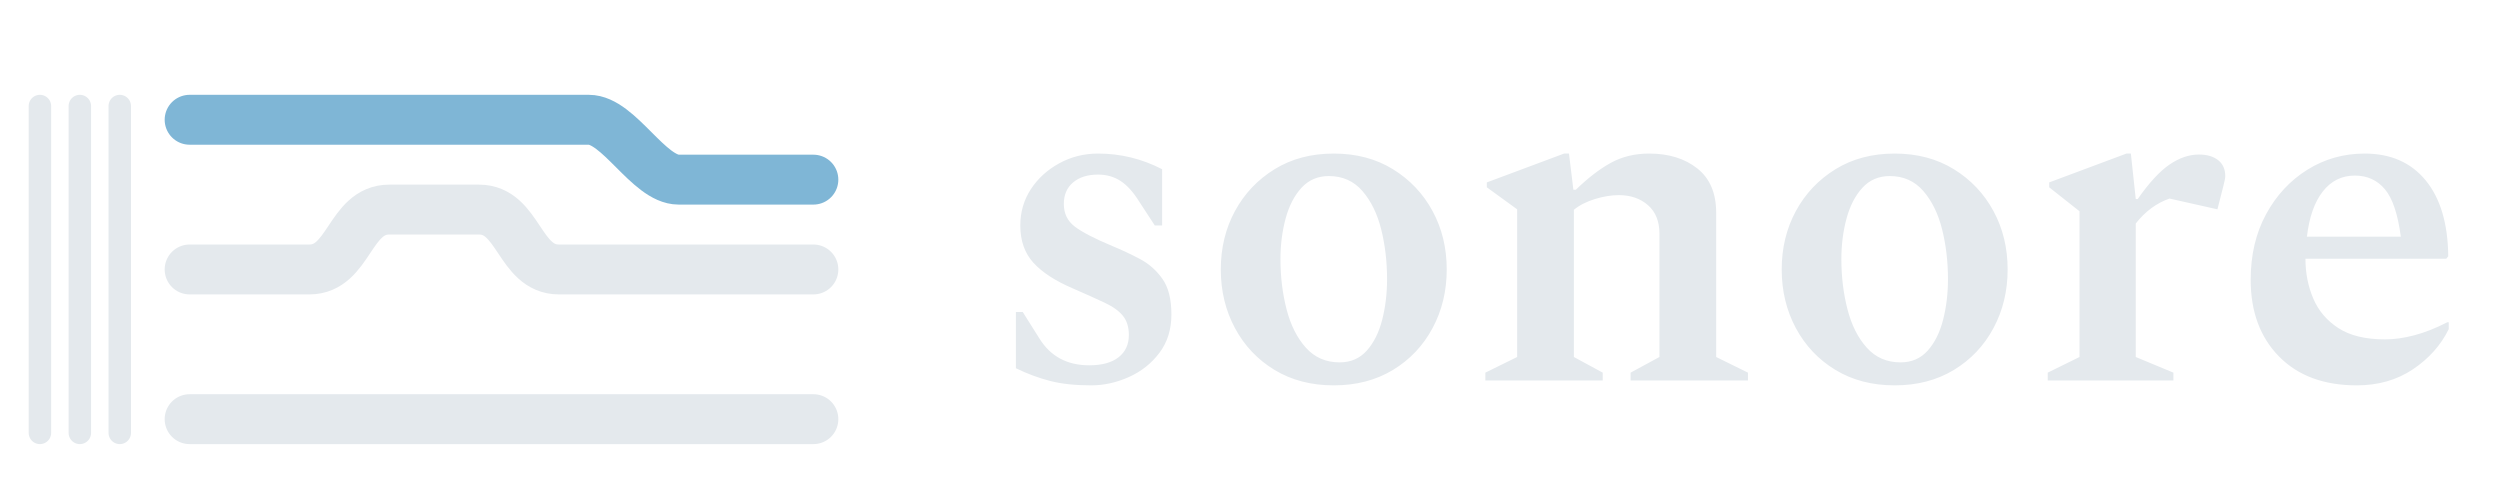
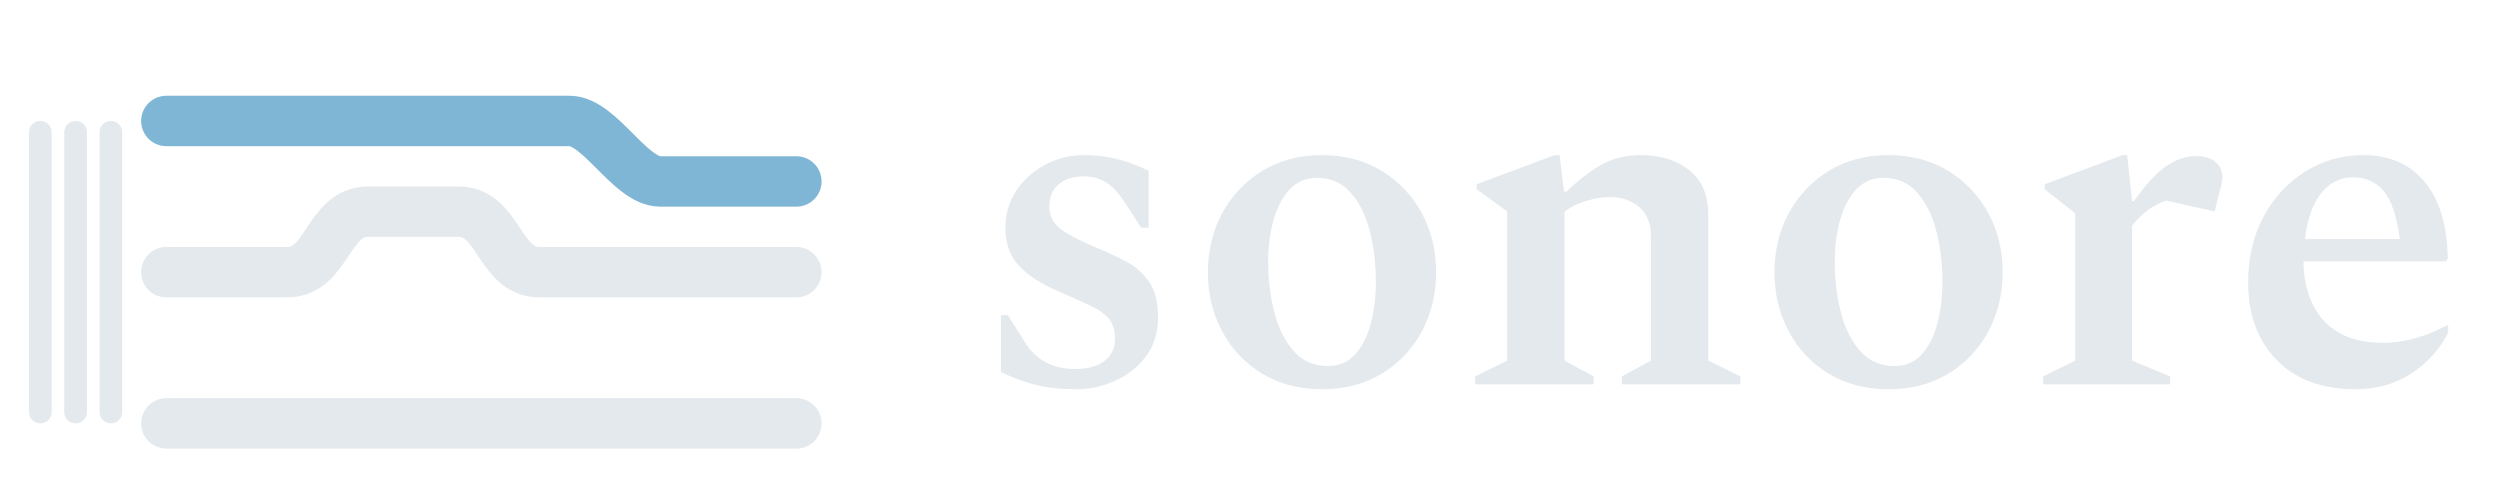
- <svg xmlns="http://www.w3.org/2000/svg" viewBox="-38 -24 501 98" role="img" aria-label="sonore">
-   <path d="M-30,-2.75 V62.75" stroke="#E4E9ED" stroke-width="4.5" stroke-linecap="round" />
-   <path d="M-22,-2.75 V62.75" stroke="#E4E9ED" stroke-width="4.5" stroke-linecap="round" />
-   <path d="M-14,-2.75 V62.75" stroke="#E4E9ED" stroke-width="4.5" stroke-linecap="round" />
+ <svg xmlns="http://www.w3.org/2000/svg" viewBox="-33 -24 496 98" role="img" aria-label="sonore">
+   <path d="M-25,2.25 V57.75" stroke="#E4E9ED" stroke-width="4.5" stroke-linecap="round" />
+   <path d="M-18,2.25 V57.75" stroke="#E4E9ED" stroke-width="4.5" stroke-linecap="round" />
+   <path d="M-11,2.25 V57.75" stroke="#E4E9ED" stroke-width="4.5" stroke-linecap="round" />
  <path d="M0,0 H80 C86,0 92,12 98,12 H125" stroke="#7FB6D6" fill="none" stroke-width="10" stroke-linecap="round" stroke-linejoin="round" />
  <path d="M0,30 H24 C32,30 32,18 40,18 H58 C66,18 66,30 74,30 H125" stroke="#E4E9ED" fill="none" stroke-width="10" stroke-linecap="round" stroke-linejoin="round" />
  <path d="M0,60 H125" stroke="#E4E9ED" fill="none" stroke-width="10" stroke-linecap="round" stroke-linejoin="round" />
  <path d="M180.678 53.226Q175.876 53.226 172.446 52.344Q169.016 51.462 165.586 49.796V38.526H166.958L170.29 43.818Q173.622 49.208 180.286 49.208Q184.108 49.208 186.166 47.591Q188.224 45.974 188.224 43.132Q188.224 40.78 187.048 39.31Q185.872 37.84 183.373 36.664Q180.874 35.488 177.052 33.822Q171.76 31.568 169.114 28.677Q166.468 25.786 166.468 21.18Q166.468 17.162 168.575 13.928Q170.682 10.694 174.259 8.734Q177.836 6.774 182.05 6.774Q188.812 6.774 194.888 9.91V21.18H193.418L190.282 16.378Q188.518 13.536 186.558 12.262Q184.598 10.988 182.05 10.988Q178.914 10.988 177.052 12.556Q175.19 14.124 175.19 16.868Q175.19 19.71 177.346 21.376Q179.502 23.042 184.892 25.296Q187.734 26.472 190.429 27.893Q193.124 29.314 194.937 31.862Q196.75 34.41 196.75 39.016Q196.75 43.524 194.349 46.709Q191.948 49.894 188.224 51.56Q184.5 53.226 180.678 53.226Z M229.286 53.226Q222.524 53.226 217.428 50.139Q212.332 47.052 209.49 41.76Q206.648 36.468 206.648 30.0Q206.648 23.532 209.49 18.289Q212.332 13.046 217.428 9.91Q222.524 6.774 229.286 6.774Q236.048 6.774 241.144 9.91Q246.24 13.046 249.082 18.289Q251.924 23.532 251.924 30.0Q251.924 36.468 249.082 41.76Q246.24 47.052 241.144 50.139Q236.048 53.226 229.286 53.226ZM230.462 48.62Q233.794 48.62 235.901 46.268Q238.008 43.916 238.988 40.094Q239.968 36.272 239.968 31.96Q239.968 26.668 238.792 21.964Q237.616 17.26 235.019 14.271Q232.422 11.282 228.306 11.282Q224.974 11.282 222.818 13.634Q220.662 15.986 219.633 19.808Q218.604 23.63 218.604 27.942Q218.604 33.234 219.829 37.987Q221.054 42.74 223.7 45.68Q226.346 48.62 230.462 48.62Z M259.666 52.246V50.678L266.036 47.542V17.946L259.96 13.536V12.556L275.444 6.774H276.424L277.306 14.026H277.796Q281.422 10.498 284.803 8.636Q288.184 6.774 292.496 6.774Q298.376 6.774 302.149 9.763Q305.922 12.752 305.922 18.632V47.542L312.292 50.678V52.246H288.772V50.678L294.554 47.542V22.846Q294.554 19.122 292.251 17.113Q289.948 15.104 286.42 15.104Q284.166 15.104 281.618 15.888Q279.07 16.672 277.404 18.044V47.542L283.186 50.678V52.246Z M341.692 53.226Q334.93 53.226 329.834 50.139Q324.738 47.052 321.896 41.76Q319.054 36.468 319.054 30.0Q319.054 23.532 321.896 18.289Q324.738 13.046 329.834 9.91Q334.93 6.774 341.692 6.774Q348.454 6.774 353.55 9.91Q358.646 13.046 361.488 18.289Q364.33 23.532 364.33 30.0Q364.33 36.468 361.488 41.76Q358.646 47.052 353.55 50.139Q348.454 53.226 341.692 53.226ZM342.868 48.62Q346.2 48.62 348.307 46.268Q350.414 43.916 351.394 40.094Q352.374 36.272 352.374 31.96Q352.374 26.668 351.198 21.964Q350.022 17.26 347.425 14.271Q344.828 11.282 340.712 11.282Q337.38 11.282 335.224 13.634Q333.068 15.986 332.039 19.808Q331.01 23.63 331.01 27.942Q331.01 33.234 332.235 37.987Q333.46 42.74 336.106 45.68Q338.752 48.62 342.868 48.62Z M372.366 52.246V50.678L378.736 47.542V18.338L372.66 13.536V12.556L388.144 6.774H389.026L390.006 15.888H390.398Q393.828 10.988 396.768 8.979Q399.708 6.97 402.648 6.97Q405.098 6.97 406.519 8.097Q407.94 9.224 407.94 11.282Q407.94 11.87 407.548 13.34L406.372 17.946L396.768 15.79Q392.848 17.162 390.006 20.788V47.542L397.552 50.678V52.246Z M434.302 53.226Q424.404 53.226 418.72 47.444Q413.036 41.662 413.036 32.058Q413.036 24.61 416.123 18.926Q419.21 13.242 424.404 10.008Q429.598 6.774 435.87 6.774Q443.71 6.774 448.12 12.164Q452.53 17.554 452.628 27.354L452.236 27.844H424.012Q424.012 32.156 425.58 35.831Q427.148 39.506 430.627 41.76Q434.106 44.014 439.986 44.014Q442.73 44.014 445.866 43.181Q449.002 42.348 452.432 40.584H452.726V41.956Q450.374 46.758 445.572 49.992Q440.77 53.226 434.302 53.226ZM433.91 11.184Q429.99 11.184 427.491 14.369Q424.992 17.554 424.306 23.434H443.122Q442.24 16.672 439.937 13.928Q437.634 11.184 433.91 11.184Z" fill="#E4E9ED" />
</svg>
